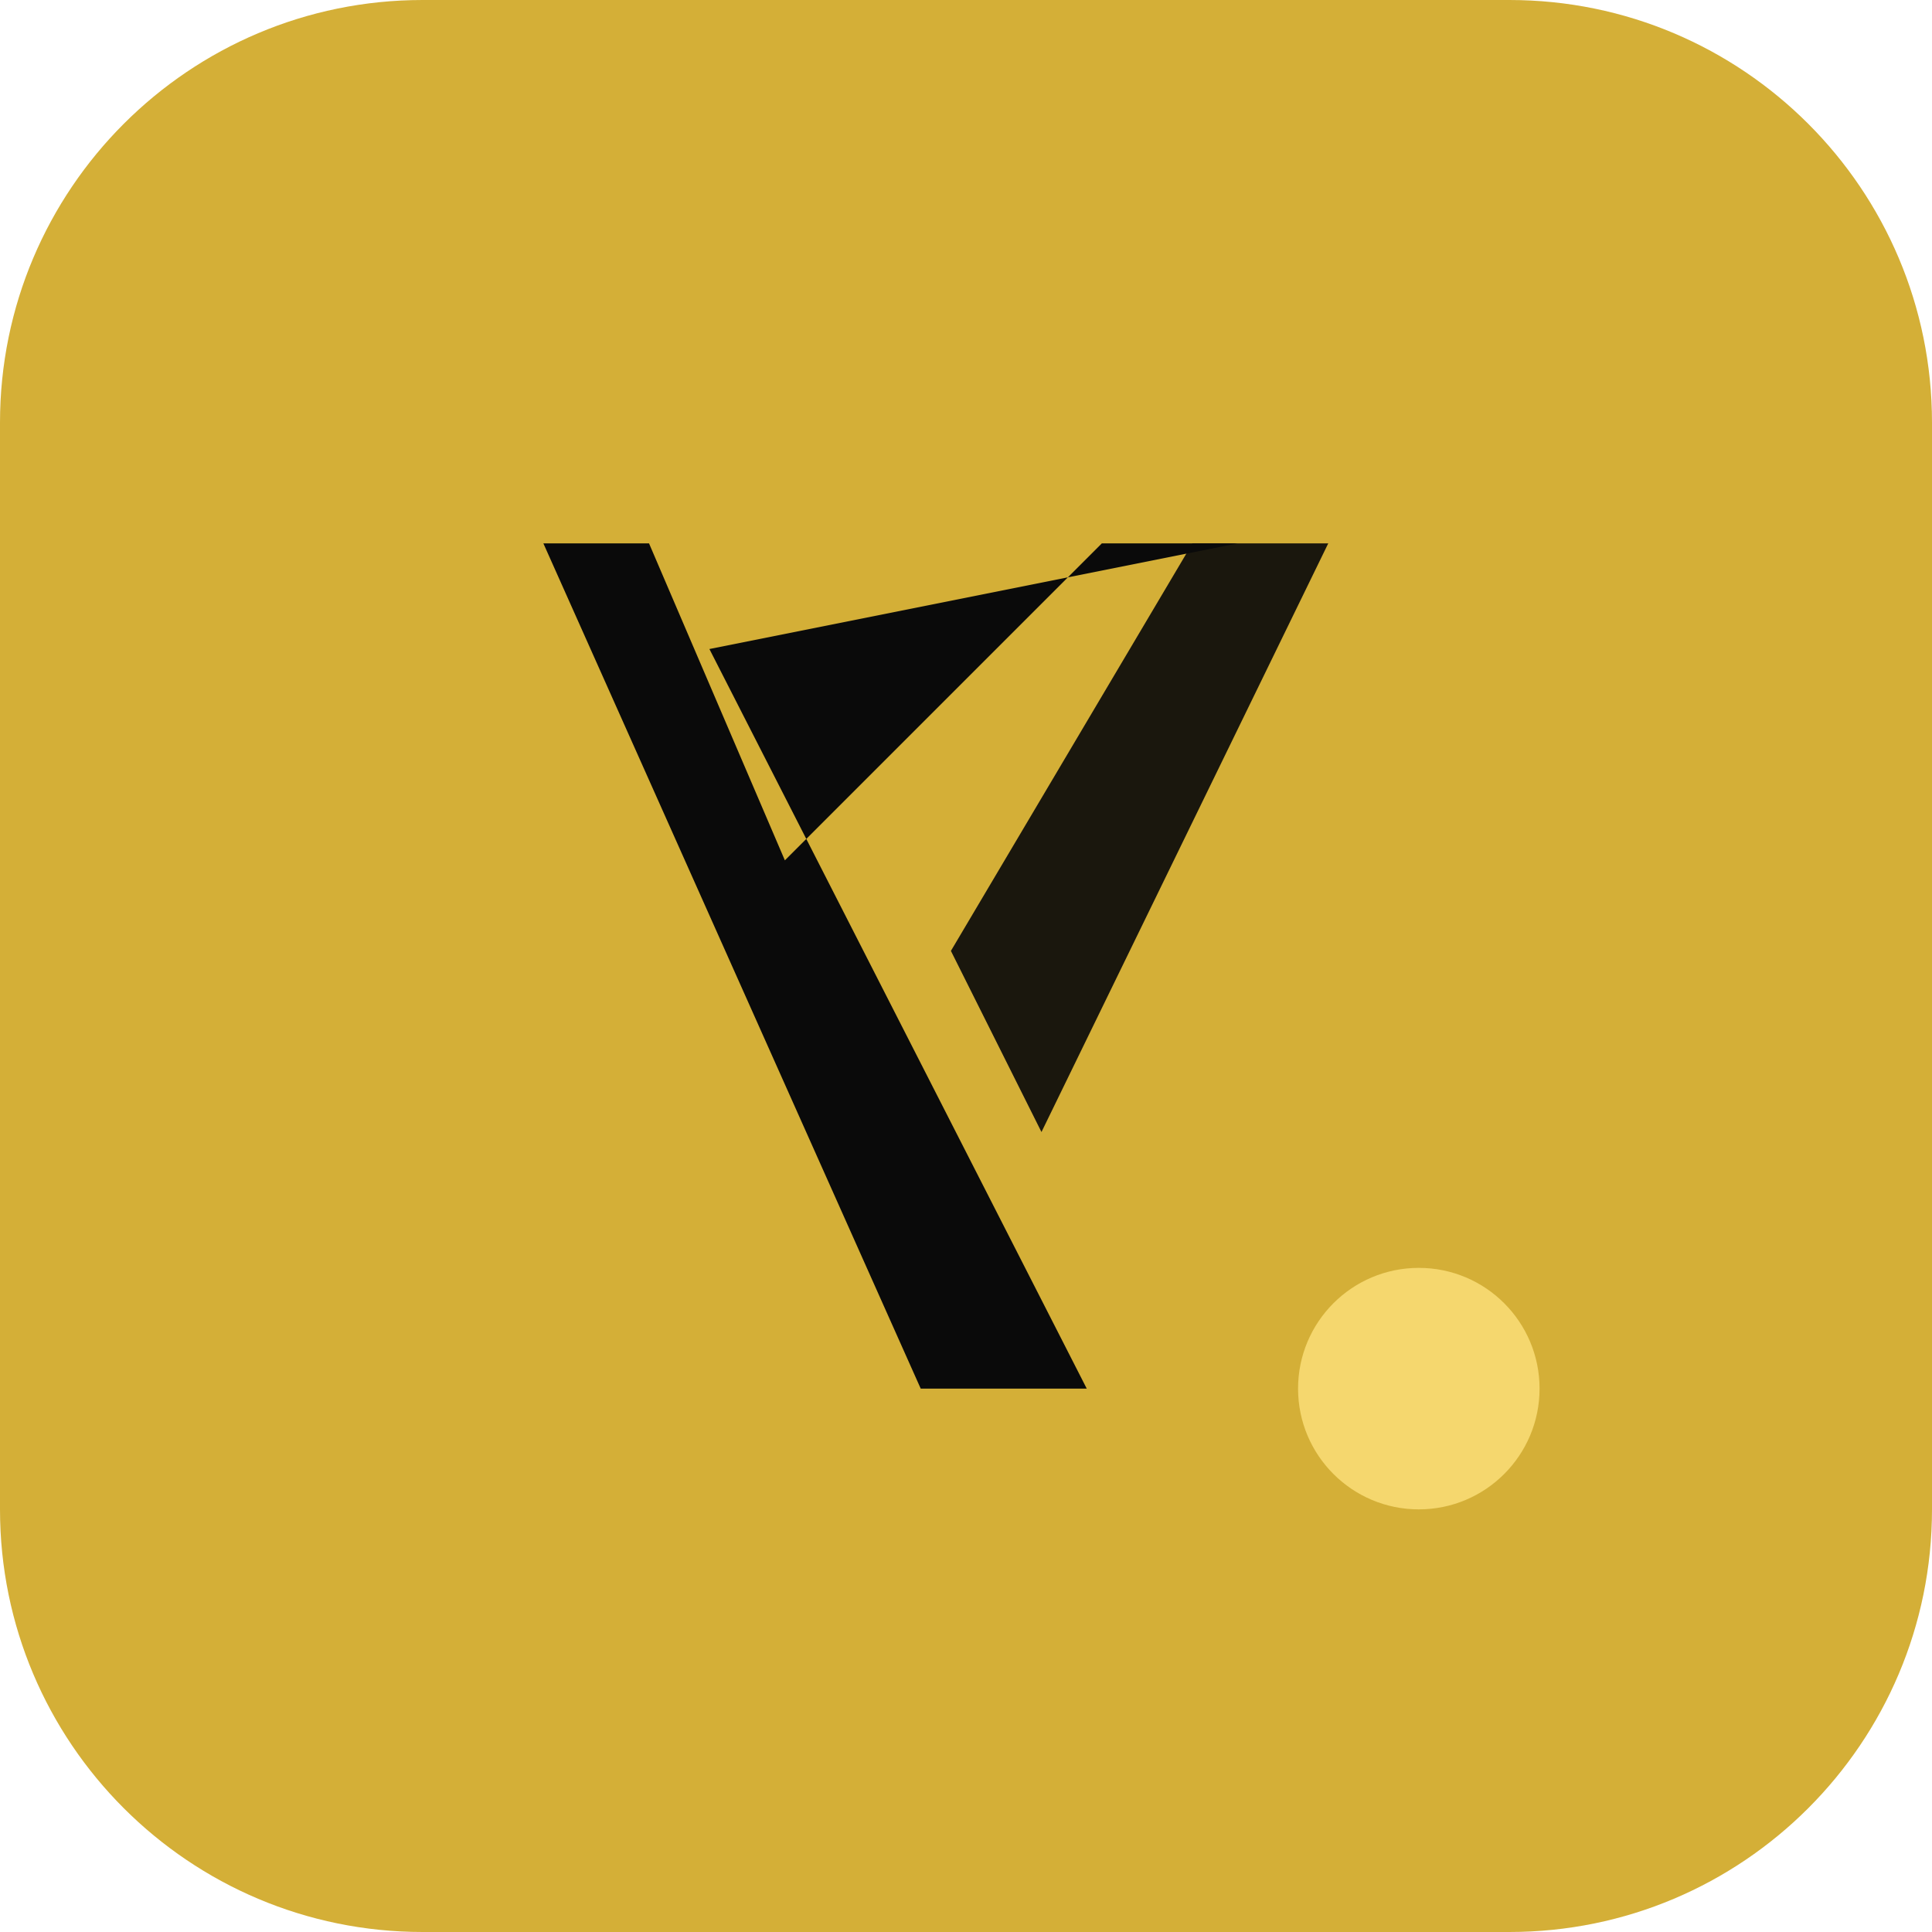
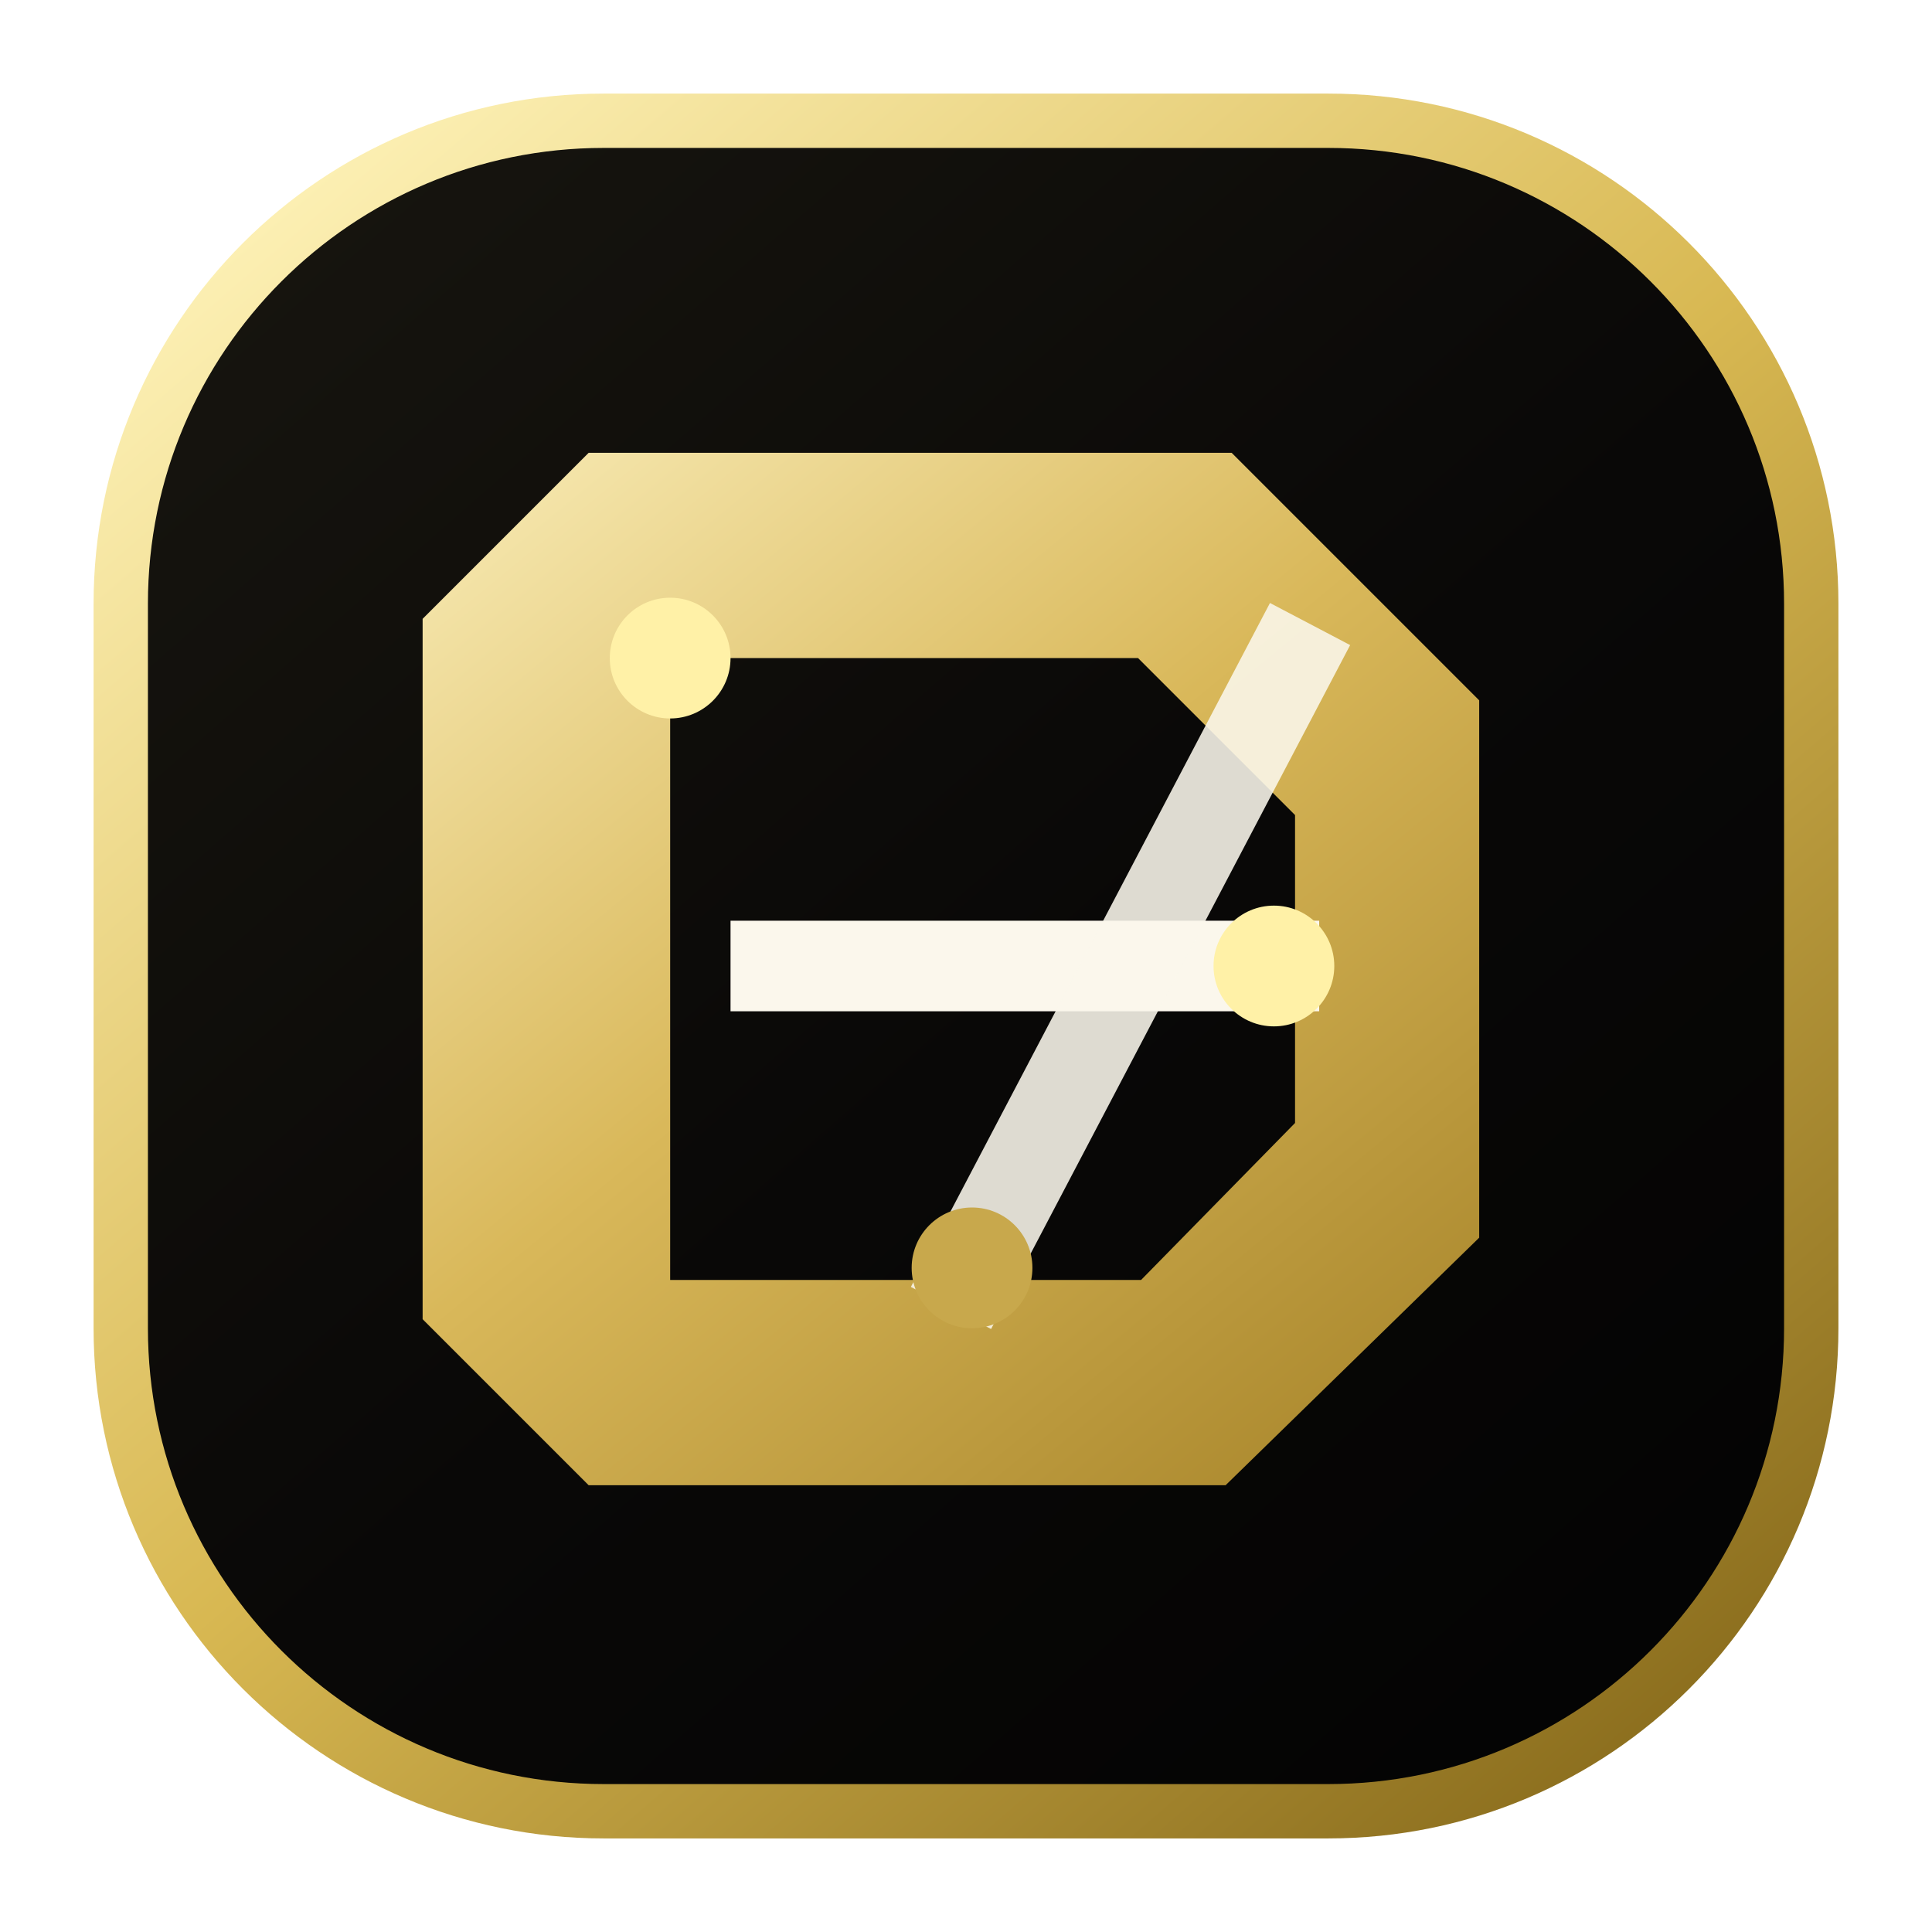
- <svg xmlns="http://www.w3.org/2000/svg" width="64" height="64" viewBox="0 0 64 64" fill="none">
-   <rect width="64" height="64" rx="14" fill="#d4af37" />
-   <path d="M18 18L30.5 46H36L23.5 21.5L41 18H36.5L26 28.5L21.5 18H18Z" fill="#0a0a0a" />
-   <path d="M44 18H39.5L31.5 31.5L34.5 37.5L44 18Z" fill="#0a0a0a" fill-opacity="0.92" />
-   <circle cx="47" cy="46" r="4" fill="#f5d76e" />
+ <svg xmlns="http://www.w3.org/2000/svg" width="64" height="64" viewBox="0 0 64 64" fill="none" role="img" aria-labelledby="logicformIconTitle logicformIconDesc">
+   <defs>
+     <linearGradient id="iconBorder" x1="8" y1="4" x2="58" y2="62" gradientUnits="userSpaceOnUse">
+       <stop stop-color="#FFF4BB" />
+       <stop offset="0.48" stop-color="#D8B852" />
+       <stop offset="1" stop-color="#806316" />
+     </linearGradient>
+     <linearGradient id="iconGold" x1="13" y1="10" x2="50" y2="55" gradientUnits="userSpaceOnUse">
+       <stop stop-color="#FFF6C9" />
+       <stop offset="0.46" stop-color="#D9B85A" />
+       <stop offset="1" stop-color="#9B781E" />
+     </linearGradient>
+     <linearGradient id="iconGlass" x1="9" y1="5" x2="57" y2="60" gradientUnits="userSpaceOnUse">
+       <stop stop-color="#17150F" />
+       <stop offset="0.52" stop-color="#090807" />
+       <stop offset="1" stop-color="#030303" />
+     </linearGradient>
+   </defs>
+   <rect x="4" y="4" width="56" height="56" rx="16" fill="url(#iconGlass)" stroke="url(#iconBorder)" stroke-width="1.8" />
+   <path fill-rule="evenodd" clip-rule="evenodd" d="M19.5 15H40.8L49 23.2V41L40.6 49.2H19.5L14 43.7V20.5L19.5 15ZM22.2 21.8V42.4H37.8L42.9 37.2V27L37.7 21.8H22.2Z" fill="url(#iconGold)" />
+   <path d="M25.7 32H42.2" stroke="#FBF7EC" stroke-width="3" stroke-linecap="square" />
+   <path d="M32.2 42L42.7 22" stroke="#FBF7EC" stroke-opacity="0.88" stroke-width="3" stroke-linecap="square" />
+   <circle cx="22.2" cy="21.8" r="2" fill="#FFF1A7" />
+   <circle cx="42.2" cy="32" r="2" fill="#FFF1A7" />
+   <circle cx="32.2" cy="42" r="2" fill="#C8A84C" />
</svg>
